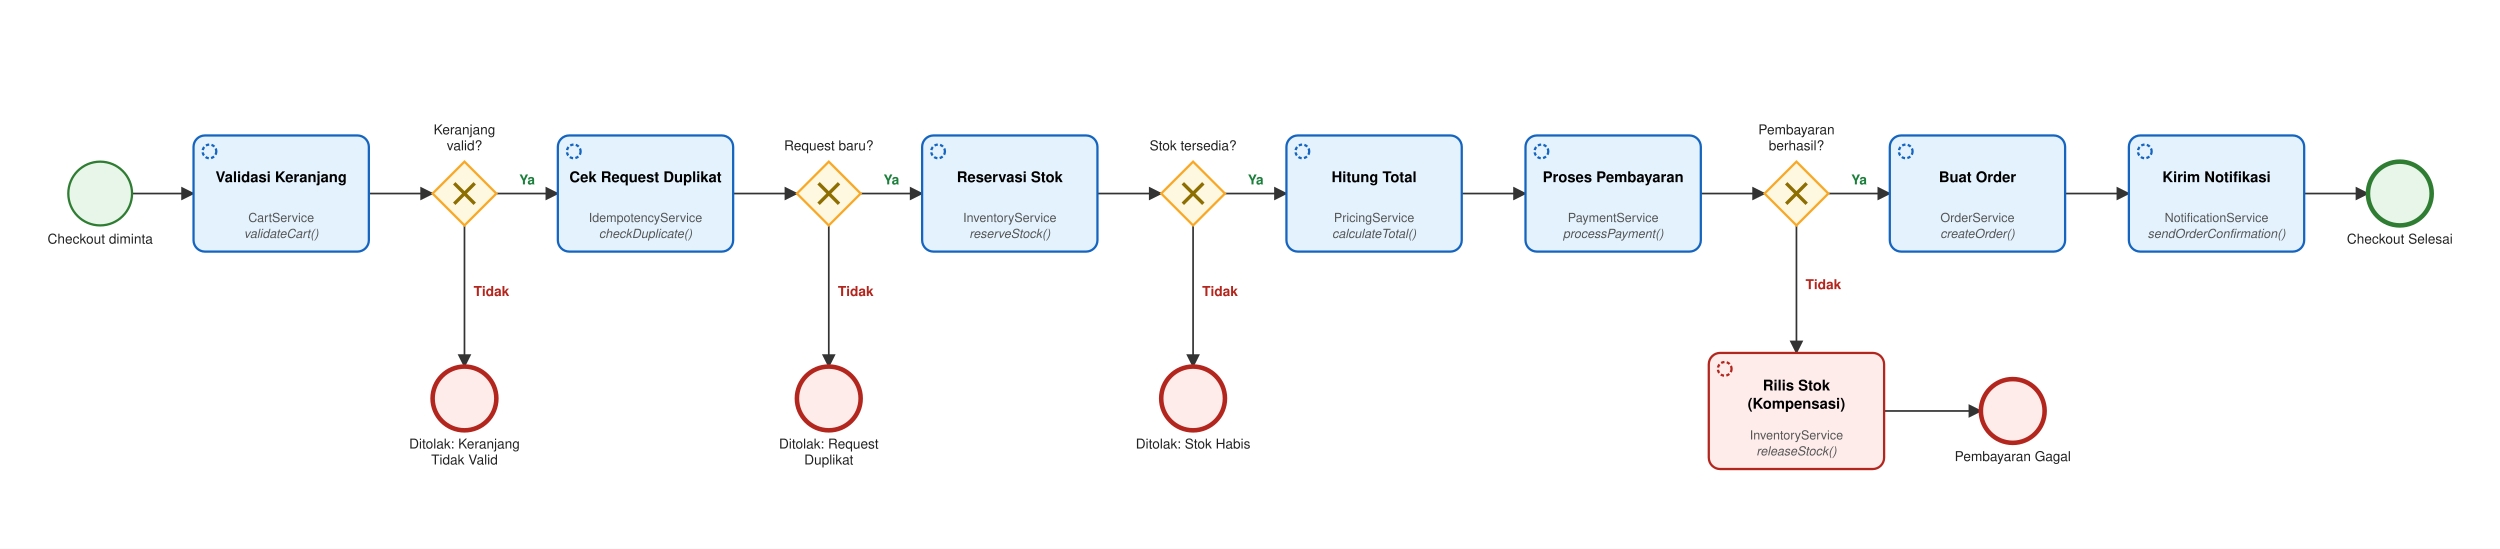
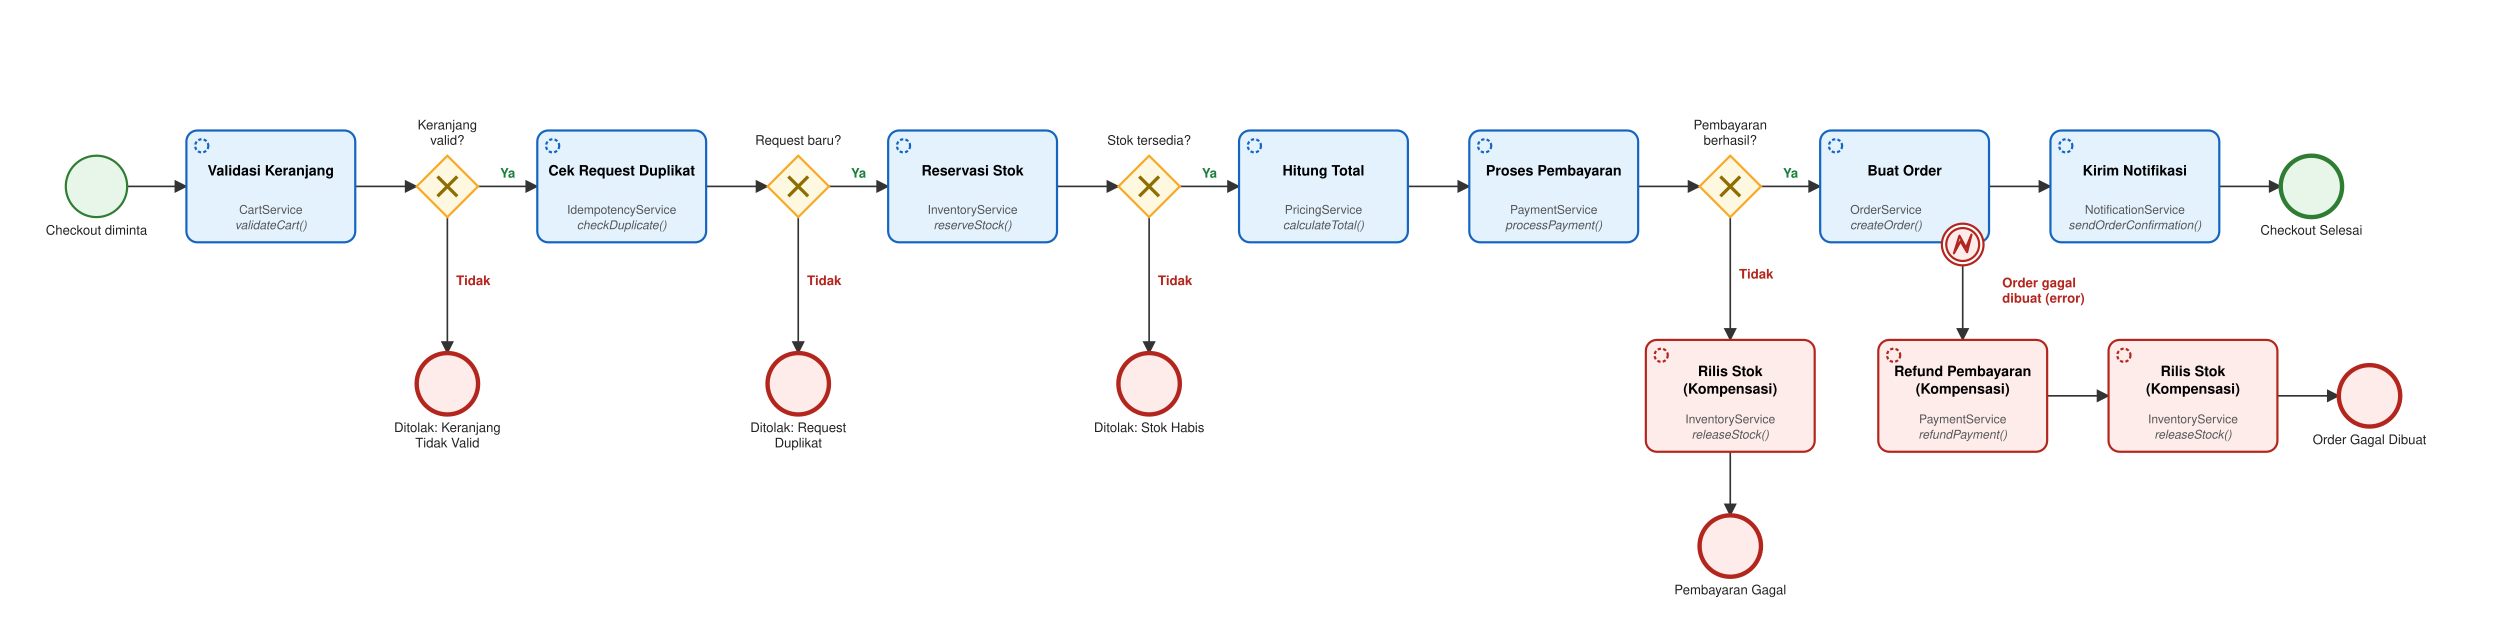
- <svg xmlns="http://www.w3.org/2000/svg" viewBox="0 0 2196 482" font-family="Helvetica, Arial, sans-serif" font-size="12">
+ <svg xmlns="http://www.w3.org/2000/svg" viewBox="0 0 2280 580" font-family="Helvetica, Arial, sans-serif" font-size="12">
  <defs>
    <marker id="arr" viewBox="0 0 10 10" refX="9" refY="5" markerWidth="8" markerHeight="8" orient="auto">
      <path d="M0 0 L10 5 L0 10 z" fill="#333" />
    </marker>
  </defs>
  <rect width="100%" height="100%" fill="#ffffff" />
  <path d="M116 170 L170 170" fill="none" stroke="#333" stroke-width="1.5" marker-end="url(#arr)" />
  <path d="M324 170 L380 170" fill="none" stroke="#333" stroke-width="1.5" marker-end="url(#arr)" />
  <path d="M436 170 L490 170" fill="none" stroke="#333" stroke-width="1.5" marker-end="url(#arr)" />
  <text x="463" y="162" text-anchor="middle" fill="#1b7f3b" font-weight="bold">Ya</text>
  <path d="M408 198 L408 322" fill="none" stroke="#333" stroke-width="1.5" marker-end="url(#arr)" />
  <text x="416" y="260" text-anchor="start" fill="#b3261e" font-weight="bold">Tidak</text>
  <path d="M644 170 L700 170" fill="none" stroke="#333" stroke-width="1.5" marker-end="url(#arr)" />
  <path d="M756 170 L810 170" fill="none" stroke="#333" stroke-width="1.5" marker-end="url(#arr)" />
  <text x="783" y="162" text-anchor="middle" fill="#1b7f3b" font-weight="bold">Ya</text>
  <path d="M728 198 L728 322" fill="none" stroke="#333" stroke-width="1.5" marker-end="url(#arr)" />
  <text x="736" y="260" text-anchor="start" fill="#b3261e" font-weight="bold">Tidak</text>
  <path d="M964 170 L1020 170" fill="none" stroke="#333" stroke-width="1.5" marker-end="url(#arr)" />
  <path d="M1076 170 L1130 170" fill="none" stroke="#333" stroke-width="1.5" marker-end="url(#arr)" />
  <text x="1103" y="162" text-anchor="middle" fill="#1b7f3b" font-weight="bold">Ya</text>
  <path d="M1048 198 L1048 322" fill="none" stroke="#333" stroke-width="1.5" marker-end="url(#arr)" />
  <text x="1056" y="260" text-anchor="start" fill="#b3261e" font-weight="bold">Tidak</text>
  <path d="M1284 170 L1340 170" fill="none" stroke="#333" stroke-width="1.5" marker-end="url(#arr)" />
  <path d="M1494 170 L1550 170" fill="none" stroke="#333" stroke-width="1.5" marker-end="url(#arr)" />
  <path d="M1606 170 L1660 170" fill="none" stroke="#333" stroke-width="1.5" marker-end="url(#arr)" />
  <text x="1633" y="162" text-anchor="middle" fill="#1b7f3b" font-weight="bold">Ya</text>
  <path d="M1578 198 L1578 310" fill="none" stroke="#333" stroke-width="1.5" marker-end="url(#arr)" />
  <text x="1586" y="254" text-anchor="start" fill="#b3261e" font-weight="bold">Tidak</text>
-   <path d="M1655 361 L1740 361" fill="none" stroke="#333" stroke-width="1.5" marker-end="url(#arr)" />
+   <path d="M1578 412 L1578 470" fill="none" stroke="#333" stroke-width="1.5" marker-end="url(#arr)" />
+   <path d="M1790 242 L1790 310" fill="none" stroke="#333" stroke-width="1.5" marker-end="url(#arr)" />
+   <path d="M1867 361 L1923 361" fill="none" stroke="#333" stroke-width="1.5" marker-end="url(#arr)" />
+   <path d="M2077 361 L2133 361" fill="none" stroke="#333" stroke-width="1.5" marker-end="url(#arr)" />
  <path d="M1814 170 L1870 170" fill="none" stroke="#333" stroke-width="1.5" marker-end="url(#arr)" />
  <path d="M2024 170 L2080 170" fill="none" stroke="#333" stroke-width="1.5" marker-end="url(#arr)" />
  <circle cx="88.0" cy="170.0" r="28.0" fill="#e8f5e9" stroke="#2e7d32" stroke-width="2" />
  <text x="88.0" y="214" text-anchor="middle" fill="#222">Checkout diminta</text>
  <rect x="170.0" y="119.0" width="154.0" height="102.0" rx="10" fill="#e3f2fd" stroke="#1565c0" stroke-width="2" />
  <circle cx="184.0" cy="133.0" r="6" fill="none" stroke="#1565c0" stroke-width="2" stroke-dasharray="3 2" />
  <text x="247.0" y="160" text-anchor="middle" font-weight="bold" font-size="13">Validasi Keranjang</text>
  <text x="247.0" y="195" text-anchor="middle" fill="#555" font-size="11">CartService</text>
  <text x="247.0" y="209" text-anchor="middle" fill="#555" font-size="11" font-style="italic">validateCart()</text>
  <polygon points="408.0,142.0 436.0,170.0 408.0,198.0 380.0,170.0" fill="#fff8e1" stroke="#f9a825" stroke-width="2" />
  <path d="M399.0 161.0 L417.0 179.0 M417.0 161.0 L399.0 179.0" stroke="#8d6e00" stroke-width="3" />
  <text x="408.0" y="118" text-anchor="middle" fill="#222">Keranjang</text>
  <text x="408.0" y="132" text-anchor="middle" fill="#222">valid?</text>
  <rect x="490.0" y="119.0" width="154.0" height="102.0" rx="10" fill="#e3f2fd" stroke="#1565c0" stroke-width="2" />
  <circle cx="504.0" cy="133.0" r="6" fill="none" stroke="#1565c0" stroke-width="2" stroke-dasharray="3 2" />
  <text x="567.0" y="160" text-anchor="middle" font-weight="bold" font-size="13">Cek Request Duplikat</text>
  <text x="567.0" y="195" text-anchor="middle" fill="#555" font-size="11">IdempotencyService</text>
  <text x="567.0" y="209" text-anchor="middle" fill="#555" font-size="11" font-style="italic">checkDuplicate()</text>
  <polygon points="728.0,142.0 756.0,170.0 728.0,198.0 700.0,170.0" fill="#fff8e1" stroke="#f9a825" stroke-width="2" />
  <path d="M719.0 161.0 L737.0 179.0 M737.0 161.0 L719.0 179.0" stroke="#8d6e00" stroke-width="3" />
  <text x="728.0" y="132" text-anchor="middle" fill="#222">Request baru?</text>
  <rect x="810.0" y="119.0" width="154.0" height="102.0" rx="10" fill="#e3f2fd" stroke="#1565c0" stroke-width="2" />
  <circle cx="824.0" cy="133.0" r="6" fill="none" stroke="#1565c0" stroke-width="2" stroke-dasharray="3 2" />
  <text x="887.0" y="160" text-anchor="middle" font-weight="bold" font-size="13">Reservasi Stok</text>
  <text x="887.0" y="195" text-anchor="middle" fill="#555" font-size="11">InventoryService</text>
  <text x="887.0" y="209" text-anchor="middle" fill="#555" font-size="11" font-style="italic">reserveStock()</text>
  <polygon points="1048.0,142.0 1076.0,170.0 1048.0,198.0 1020.0,170.0" fill="#fff8e1" stroke="#f9a825" stroke-width="2" />
  <path d="M1039.0 161.0 L1057.0 179.0 M1057.0 161.0 L1039.0 179.0" stroke="#8d6e00" stroke-width="3" />
  <text x="1048.0" y="132" text-anchor="middle" fill="#222">Stok tersedia?</text>
  <rect x="1130.0" y="119.0" width="154.0" height="102.0" rx="10" fill="#e3f2fd" stroke="#1565c0" stroke-width="2" />
  <circle cx="1144.0" cy="133.0" r="6" fill="none" stroke="#1565c0" stroke-width="2" stroke-dasharray="3 2" />
  <text x="1207.0" y="160" text-anchor="middle" font-weight="bold" font-size="13">Hitung Total</text>
  <text x="1207.0" y="195" text-anchor="middle" fill="#555" font-size="11">PricingService</text>
  <text x="1207.0" y="209" text-anchor="middle" fill="#555" font-size="11" font-style="italic">calculateTotal()</text>
  <rect x="1340.0" y="119.0" width="154.0" height="102.0" rx="10" fill="#e3f2fd" stroke="#1565c0" stroke-width="2" />
  <circle cx="1354.0" cy="133.0" r="6" fill="none" stroke="#1565c0" stroke-width="2" stroke-dasharray="3 2" />
  <text x="1417.0" y="160" text-anchor="middle" font-weight="bold" font-size="13">Proses Pembayaran</text>
  <text x="1417.0" y="195" text-anchor="middle" fill="#555" font-size="11">PaymentService</text>
  <text x="1417.0" y="209" text-anchor="middle" fill="#555" font-size="11" font-style="italic">processPayment()</text>
  <polygon points="1578.0,142.0 1606.0,170.0 1578.0,198.0 1550.0,170.0" fill="#fff8e1" stroke="#f9a825" stroke-width="2" />
  <path d="M1569.0 161.0 L1587.0 179.0 M1587.0 161.0 L1569.0 179.0" stroke="#8d6e00" stroke-width="3" />
  <text x="1578.0" y="118" text-anchor="middle" fill="#222">Pembayaran</text>
  <text x="1578.0" y="132" text-anchor="middle" fill="#222">berhasil?</text>
  <rect x="1660.0" y="119.0" width="154.0" height="102.0" rx="10" fill="#e3f2fd" stroke="#1565c0" stroke-width="2" />
  <circle cx="1674.0" cy="133.0" r="6" fill="none" stroke="#1565c0" stroke-width="2" stroke-dasharray="3 2" />
  <text x="1737.0" y="160" text-anchor="middle" font-weight="bold" font-size="13">Buat Order</text>
-   <text x="1737.0" y="195" text-anchor="middle" fill="#555" font-size="11">OrderService</text>
-   <text x="1737.0" y="209" text-anchor="middle" fill="#555" font-size="11" font-style="italic">createOrder()</text>
+   <text x="1720.0" y="195" text-anchor="middle" fill="#555" font-size="11">OrderService</text>
+   <text x="1720.0" y="209" text-anchor="middle" fill="#555" font-size="11" font-style="italic">createOrder()</text>
  <rect x="1870.0" y="119.0" width="154.0" height="102.0" rx="10" fill="#e3f2fd" stroke="#1565c0" stroke-width="2" />
  <circle cx="1884.0" cy="133.0" r="6" fill="none" stroke="#1565c0" stroke-width="2" stroke-dasharray="3 2" />
  <text x="1947.0" y="160" text-anchor="middle" font-weight="bold" font-size="13">Kirim Notifikasi</text>
  <text x="1947.0" y="195" text-anchor="middle" fill="#555" font-size="11">NotificationService</text>
  <text x="1947.0" y="209" text-anchor="middle" fill="#555" font-size="11" font-style="italic">sendOrderConfirmation()</text>
  <circle cx="2108.0" cy="170.0" r="28.0" fill="#e8f5e9" stroke="#2e7d32" stroke-width="4" />
  <text x="2108.0" y="214" text-anchor="middle" fill="#222">Checkout Selesai</text>
  <circle cx="408.0" cy="350.0" r="28.0" fill="#fdecea" stroke="#b3261e" stroke-width="4" />
  <text x="408.0" y="394" text-anchor="middle" fill="#222">Ditolak: Keranjang</text>
  <text x="408.0" y="408" text-anchor="middle" fill="#222">Tidak Valid</text>
  <circle cx="728.0" cy="350.0" r="28.0" fill="#fdecea" stroke="#b3261e" stroke-width="4" />
  <text x="728.0" y="394" text-anchor="middle" fill="#222">Ditolak: Request</text>
  <text x="728.0" y="408" text-anchor="middle" fill="#222">Duplikat</text>
  <circle cx="1048.0" cy="350.0" r="28.0" fill="#fdecea" stroke="#b3261e" stroke-width="4" />
  <text x="1048.0" y="394" text-anchor="middle" fill="#222">Ditolak: Stok Habis</text>
  <rect x="1501.0" y="310.0" width="154.0" height="102.0" rx="10" fill="#fdecea" stroke="#b3261e" stroke-width="2" />
  <circle cx="1515.0" cy="324.0" r="6" fill="none" stroke="#b3261e" stroke-width="2" stroke-dasharray="3 2" />
  <text x="1578.0" y="343" text-anchor="middle" font-weight="bold" font-size="13">Rilis Stok</text>
  <text x="1578.0" y="359" text-anchor="middle" font-weight="bold" font-size="13">(Kompensasi)</text>
  <text x="1578.0" y="386" text-anchor="middle" fill="#555" font-size="11">InventoryService</text>
  <text x="1578.0" y="400" text-anchor="middle" fill="#555" font-size="11" font-style="italic">releaseStock()</text>
-   <circle cx="1768.0" cy="361.0" r="28.0" fill="#fdecea" stroke="#b3261e" stroke-width="4" />
-   <text x="1768.0" y="405" text-anchor="middle" fill="#222">Pembayaran Gagal</text>
+   <circle cx="1578.0" cy="498.0" r="28.0" fill="#fdecea" stroke="#b3261e" stroke-width="4" />
+   <text x="1578.0" y="542" text-anchor="middle" fill="#222">Pembayaran Gagal</text>
+   <circle cx="1790.0" cy="223.0" r="19.0" fill="#ffffff" stroke="#b3261e" stroke-width="2" />
+   <circle cx="1790.0" cy="223.0" r="15.0" fill="#fdecea" stroke="#b3261e" stroke-width="2" />
+   <path d="M1782 231 L1787 215 L1793 226 L1798 214 L1794 230 L1788 220 Z" fill="none" stroke="#b3261e" stroke-width="2" stroke-linejoin="round" />
+   <text x="1826.0" y="262" text-anchor="start" fill="#b3261e" font-weight="bold">Order gagal</text>
+   <text x="1826.0" y="276" text-anchor="start" fill="#b3261e" font-weight="bold">dibuat (error)</text>
+   <rect x="1713.0" y="310.0" width="154.0" height="102.0" rx="10" fill="#fdecea" stroke="#b3261e" stroke-width="2" />
+   <circle cx="1727.0" cy="324.0" r="6" fill="none" stroke="#b3261e" stroke-width="2" stroke-dasharray="3 2" />
+   <text x="1790.0" y="343" text-anchor="middle" font-weight="bold" font-size="13">Refund Pembayaran</text>
+   <text x="1790.0" y="359" text-anchor="middle" font-weight="bold" font-size="13">(Kompensasi)</text>
+   <text x="1790.0" y="386" text-anchor="middle" fill="#555" font-size="11">PaymentService</text>
+   <text x="1790.0" y="400" text-anchor="middle" fill="#555" font-size="11" font-style="italic">refundPayment()</text>
+   <rect x="1923.0" y="310.0" width="154.0" height="102.0" rx="10" fill="#fdecea" stroke="#b3261e" stroke-width="2" />
+   <circle cx="1937.0" cy="324.0" r="6" fill="none" stroke="#b3261e" stroke-width="2" stroke-dasharray="3 2" />
+   <text x="2000.0" y="343" text-anchor="middle" font-weight="bold" font-size="13">Rilis Stok</text>
+   <text x="2000.0" y="359" text-anchor="middle" font-weight="bold" font-size="13">(Kompensasi)</text>
+   <text x="2000.0" y="386" text-anchor="middle" fill="#555" font-size="11">InventoryService</text>
+   <text x="2000.0" y="400" text-anchor="middle" fill="#555" font-size="11" font-style="italic">releaseStock()</text>
+   <circle cx="2161.0" cy="361.0" r="28.0" fill="#fdecea" stroke="#b3261e" stroke-width="4" />
+   <text x="2161.0" y="405" text-anchor="middle" fill="#222">Order Gagal Dibuat</text>
</svg>
